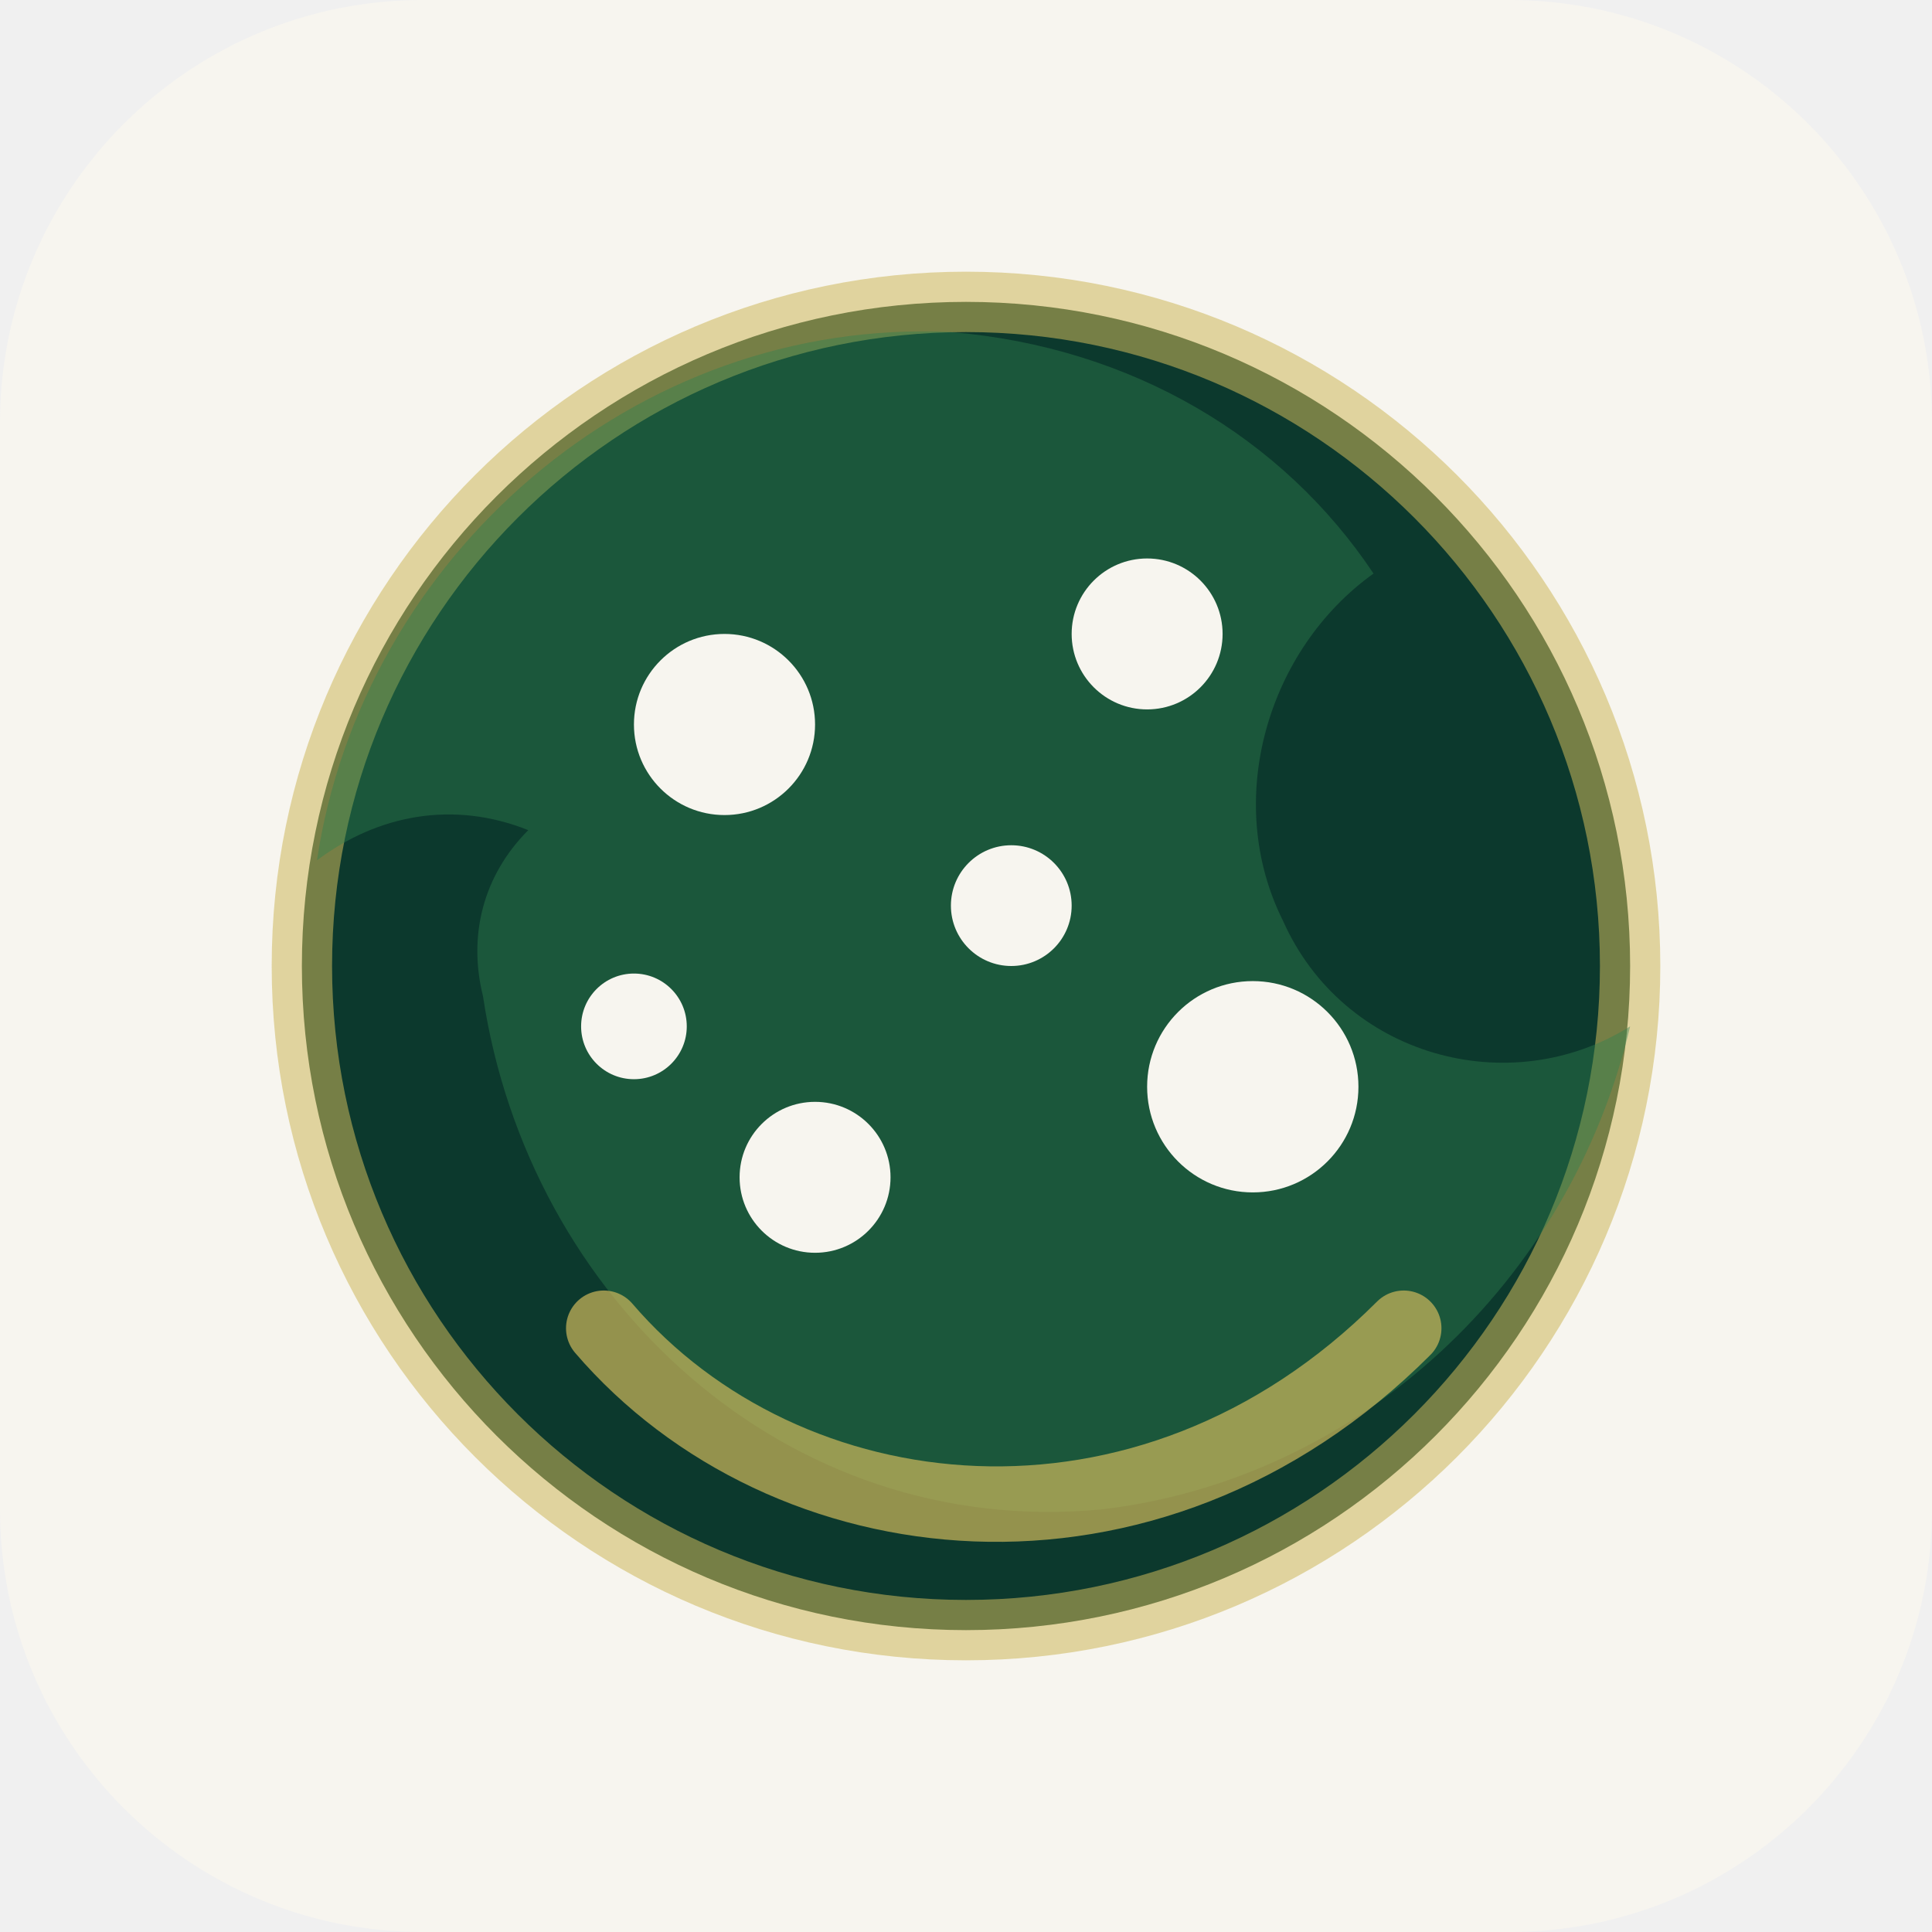
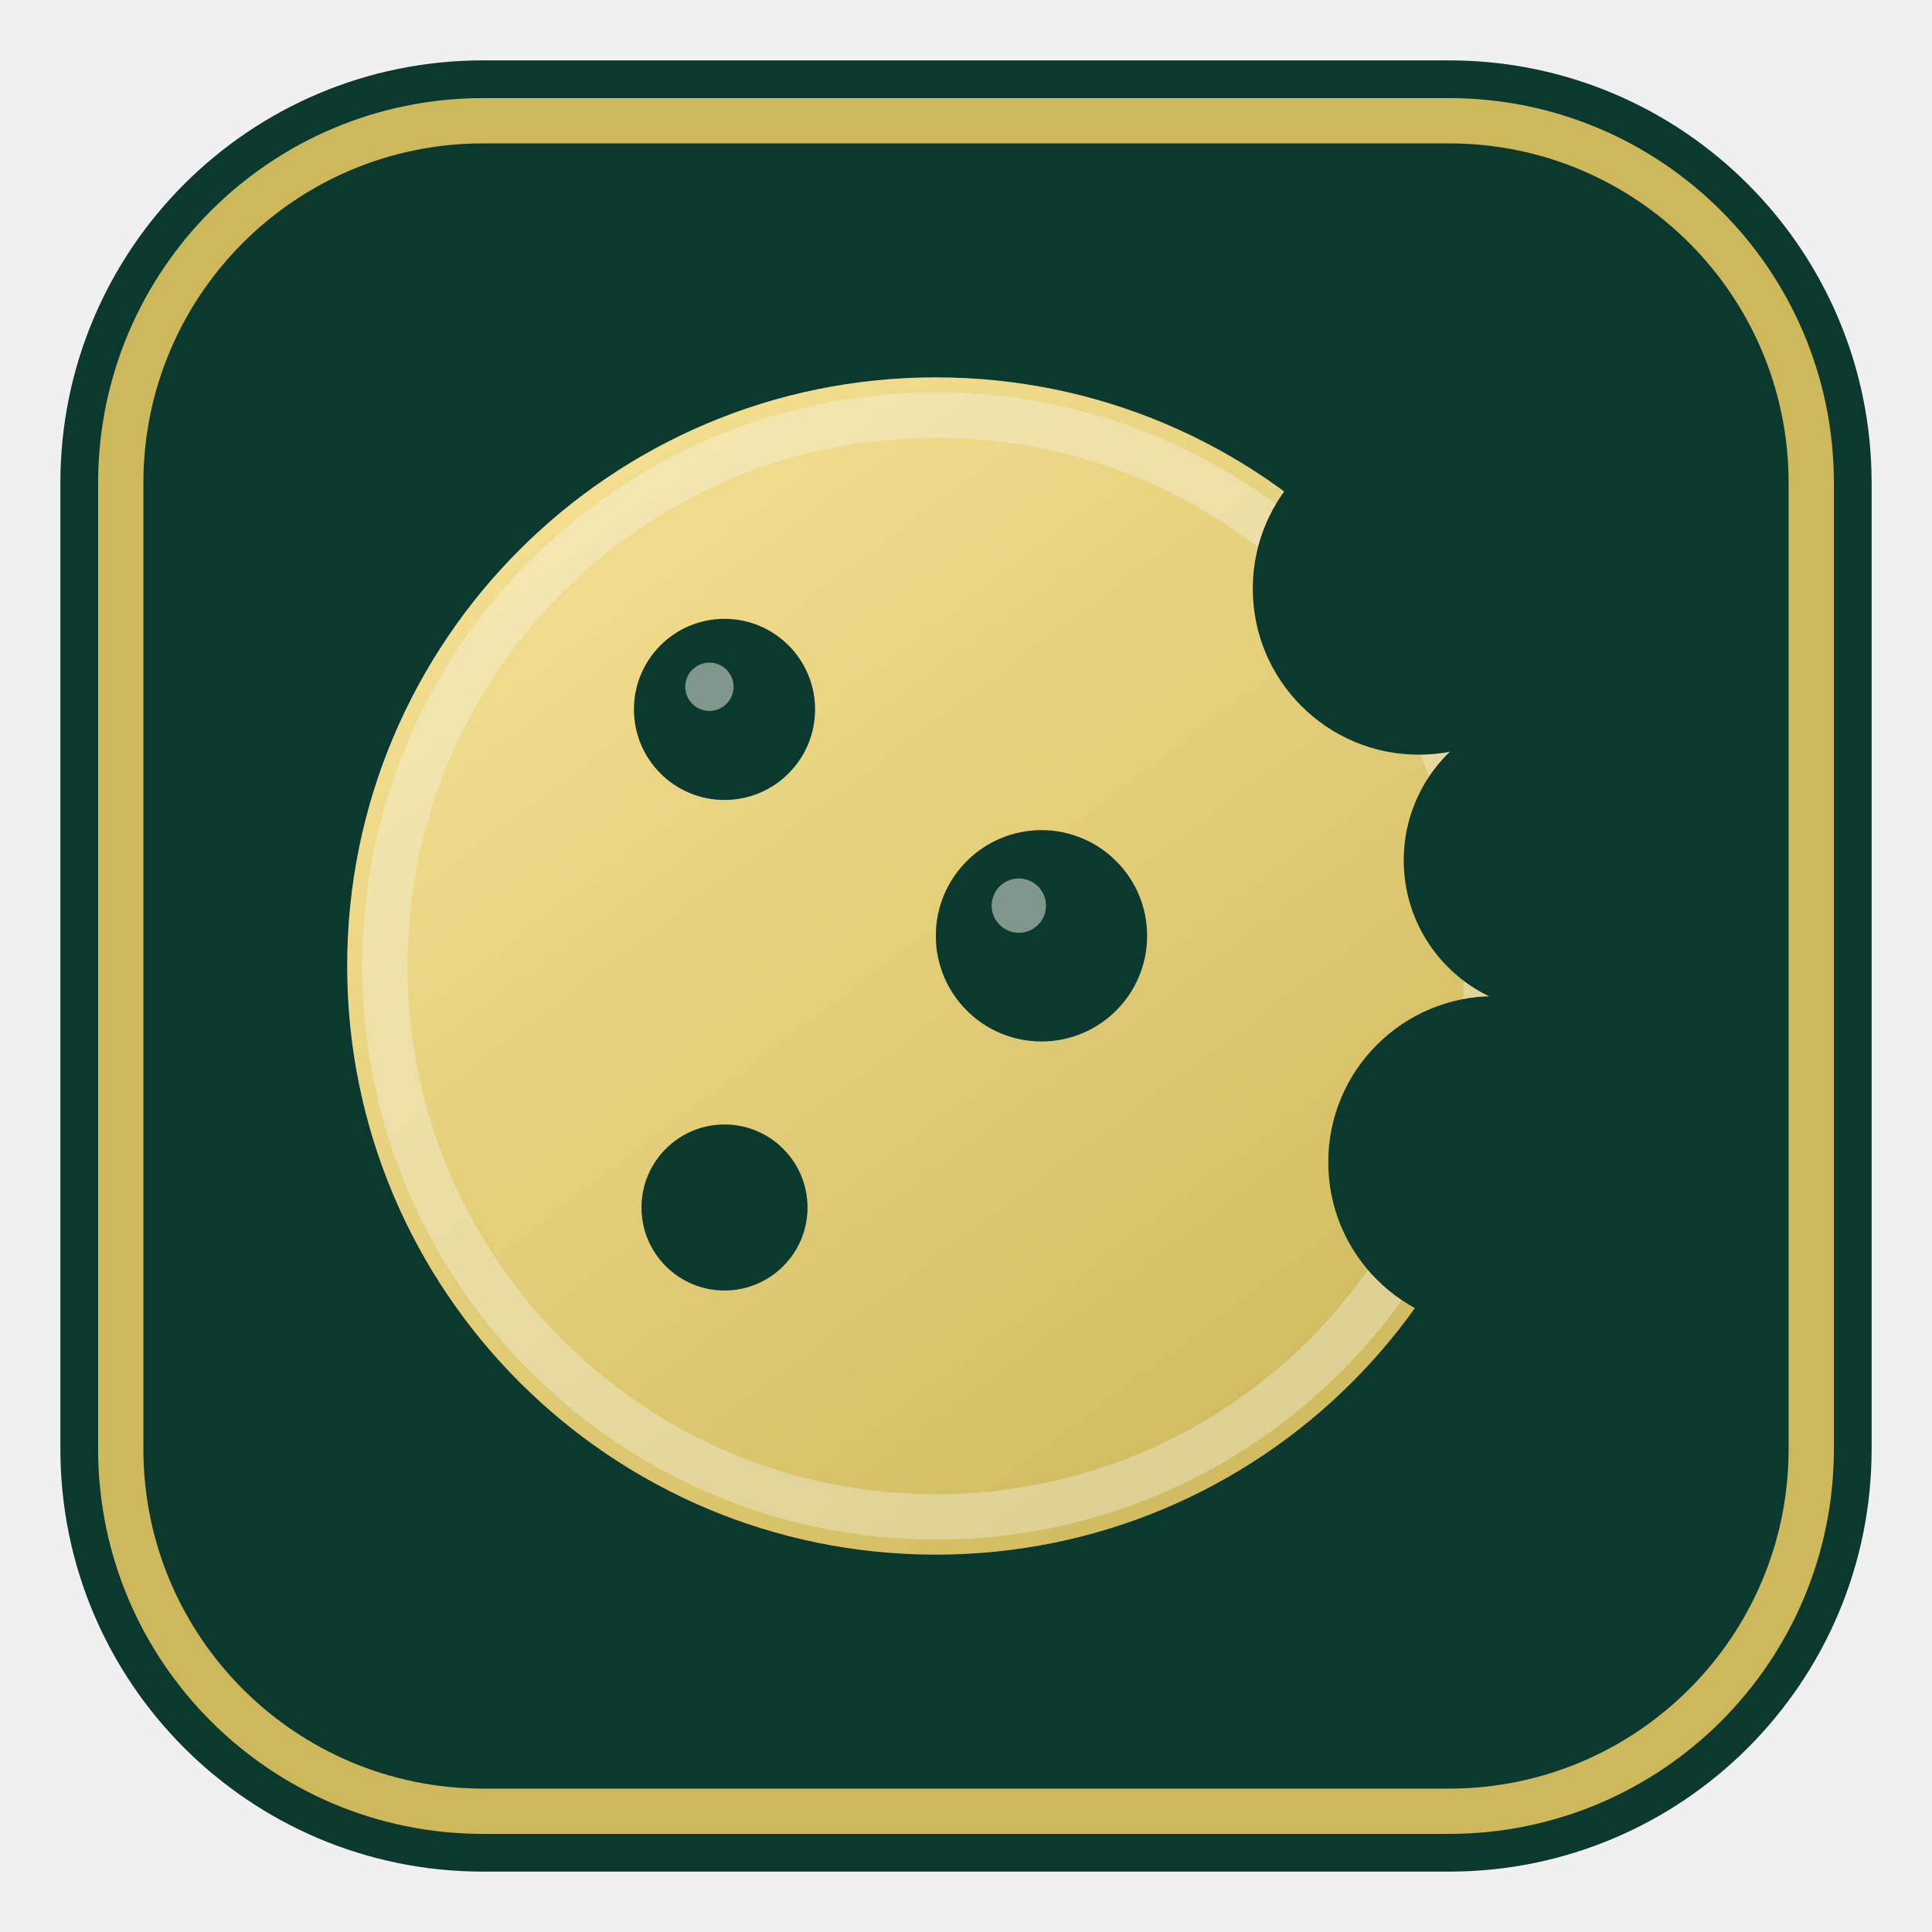
- <svg xmlns="http://www.w3.org/2000/svg" viewBox="0 0 128 128" role="img" aria-label="Cookie vert CooksBrad">
-   <rect width="128" height="128" rx="28" fill="#f7f5ef" />
-   <circle cx="64" cy="64" r="44" fill="#0c392d" />
-   <circle cx="64" cy="64" r="44" fill="none" stroke="#ceb85c" stroke-opacity="0.55" stroke-width="4" />
-   <path d="M32 66c3 20 20 36 41 34 17-2 31-15 35-32-8 5-19 2-23-7-4-8-1-18 6-23-6-9-16-15-28-16-21-1-39 15-42 35 4-3 9-4 14-2-3 3-4 7-3 11Z" fill="#30804e" opacity="0.42" />
-   <circle cx="48" cy="48" r="6" fill="#f7f5ef" />
-   <circle cx="76" cy="42" r="5" fill="#f7f5ef" />
-   <circle cx="83" cy="72" r="7" fill="#f7f5ef" />
-   <circle cx="54" cy="78" r="5" fill="#f7f5ef" />
-   <circle cx="67" cy="60" r="4" fill="#f7f5ef" />
-   <circle cx="42" cy="68" r="3.5" fill="#f7f5ef" />
-   <path d="M40 88c12 14 36 17 53 0" fill="none" stroke="#ceb85c" stroke-opacity="0.7" stroke-width="5" stroke-linecap="round" />
+ <svg xmlns="http://www.w3.org/2000/svg" viewBox="0 0 128 128" role="img" aria-label="Cookie Cooksbrad">
+   <defs>
+     <linearGradient id="cookie" x1="38" y1="30" x2="91" y2="101" gradientUnits="userSpaceOnUse">
+       <stop stop-color="#f4df91" />
+       <stop offset="1" stop-color="#ceb85c" />
+     </linearGradient>
+     <mask id="bite">
+       <rect width="128" height="128" fill="white" />
+       <circle cx="94" cy="39" r="11" fill="black" />
+       <circle cx="103" cy="57" r="10" fill="black" />
+       <circle cx="99" cy="77" r="11" fill="black" />
+     </mask>
+   </defs>
+   <rect x="4" y="4" width="120" height="120" rx="28" fill="#0c392d" />
+   <rect x="8" y="8" width="112" height="112" rx="24" fill="none" stroke="#ceb85c" stroke-width="3" />
+   <g mask="url(#bite)">
+     <circle cx="62" cy="64" r="39" fill="url(#cookie)" />
+     <circle cx="62" cy="64" r="36.5" fill="none" stroke="#f7f5ef" stroke-opacity=".35" stroke-width="3" />
+   </g>
+   <circle cx="48" cy="47" r="6" fill="#0c392d" />
+   <circle cx="69" cy="62" r="7" fill="#0c392d" />
+   <circle cx="48" cy="80" r="5.5" fill="#0c392d" />
+   <circle cx="47" cy="45.5" r="1.6" fill="#f7f5ef" fill-opacity=".5" />
+   <circle cx="67.5" cy="60" r="1.8" fill="#f7f5ef" fill-opacity=".5" />
</svg>
